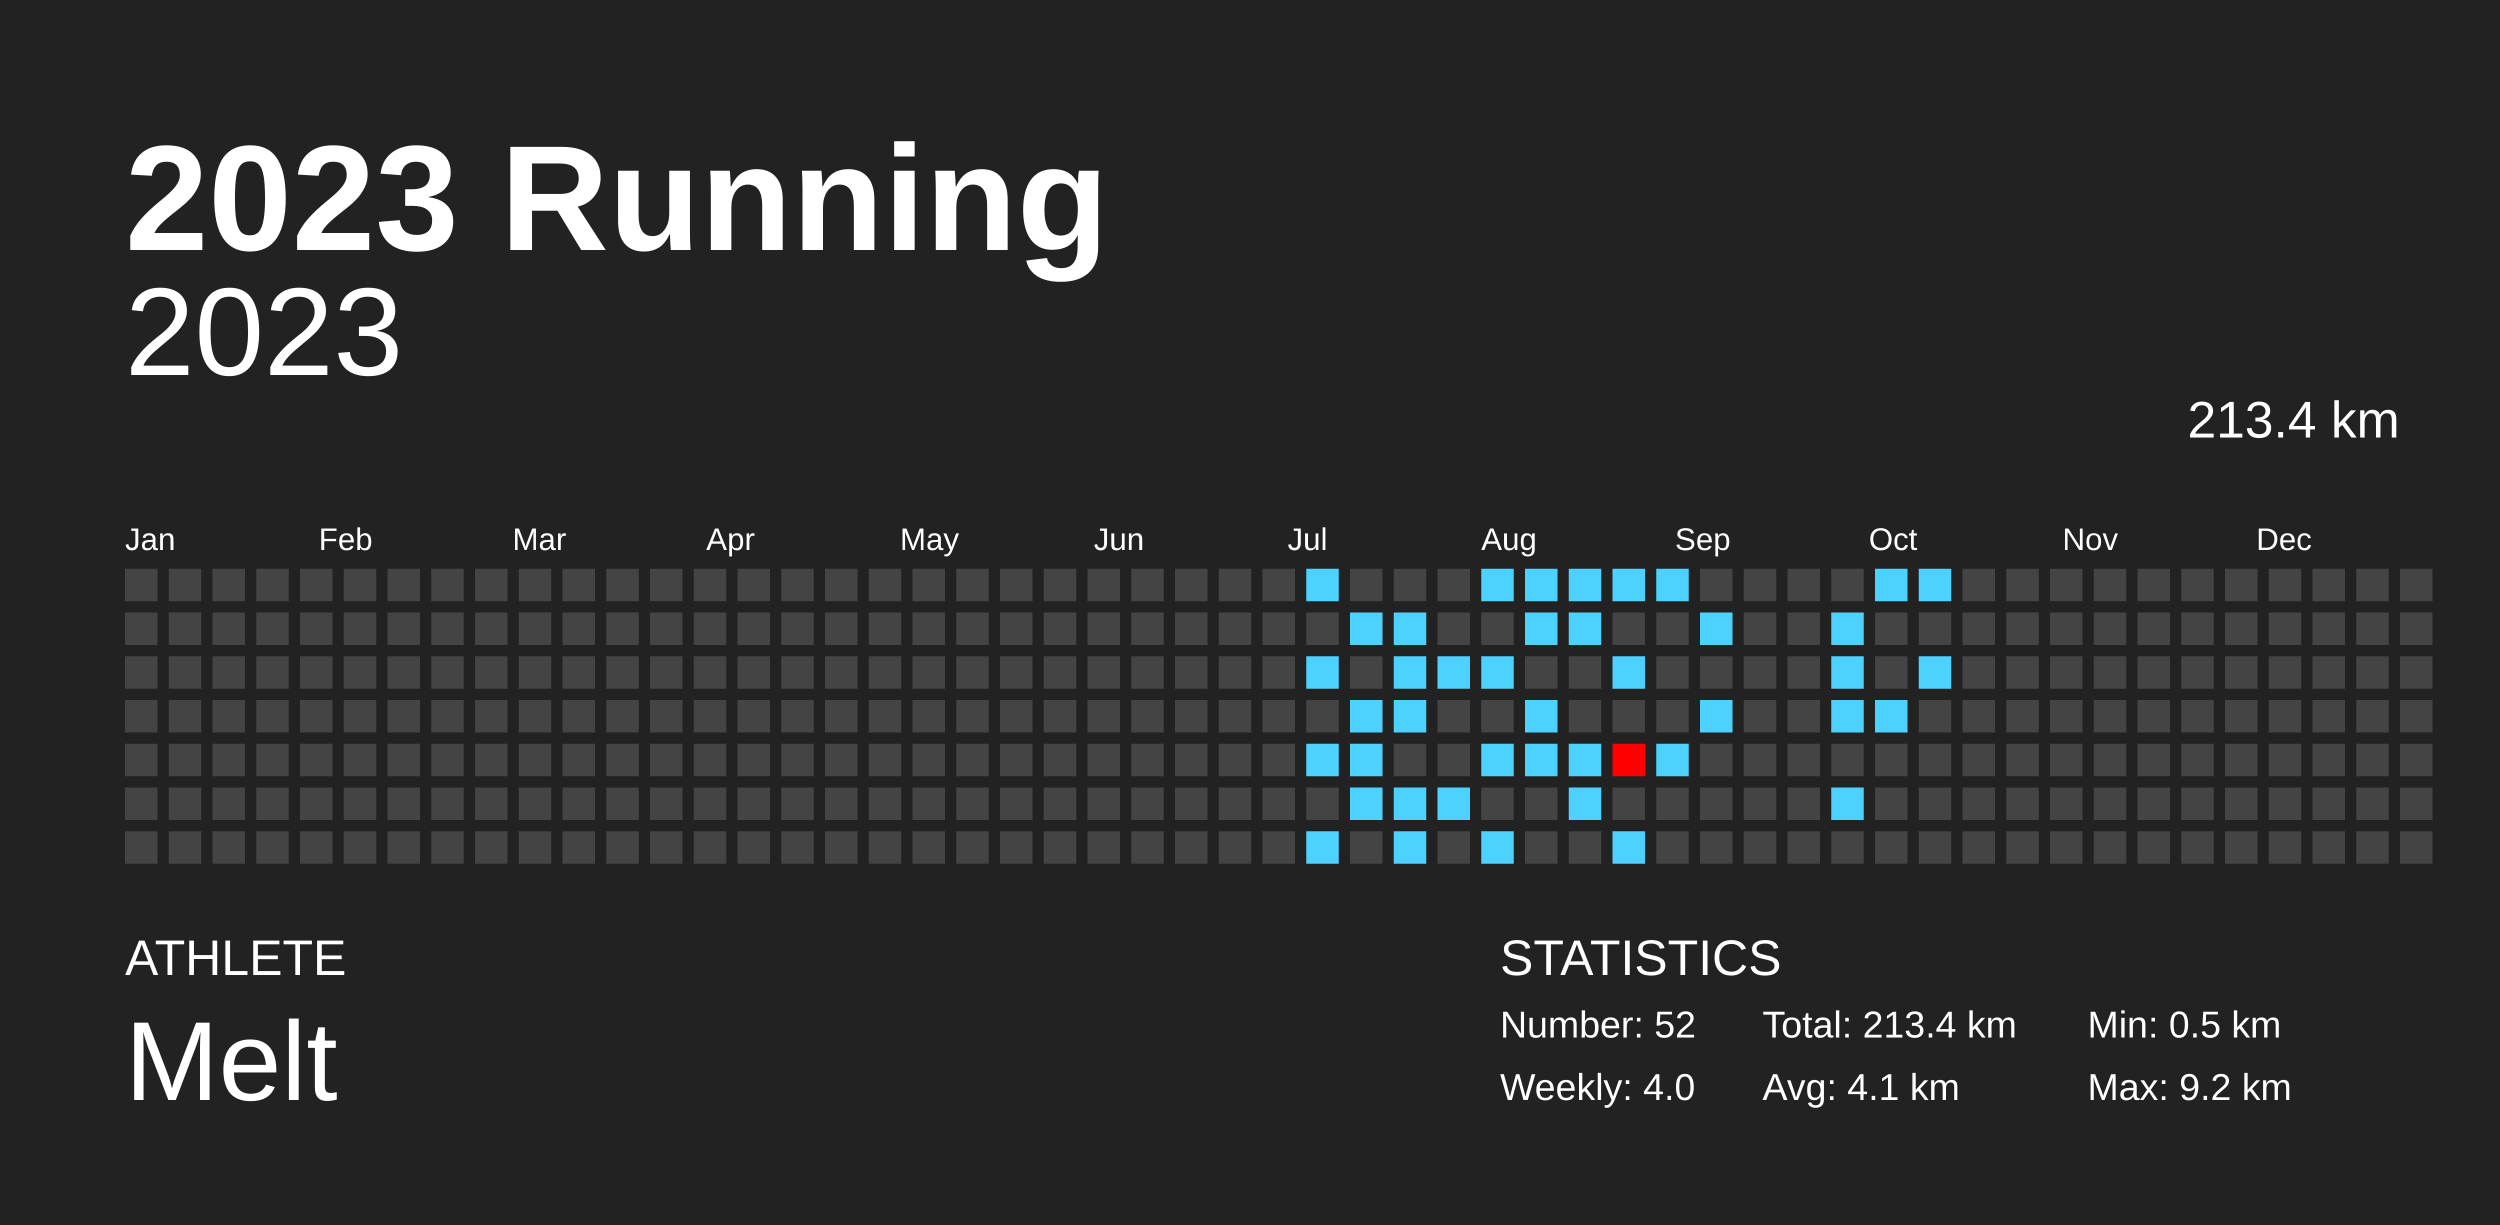
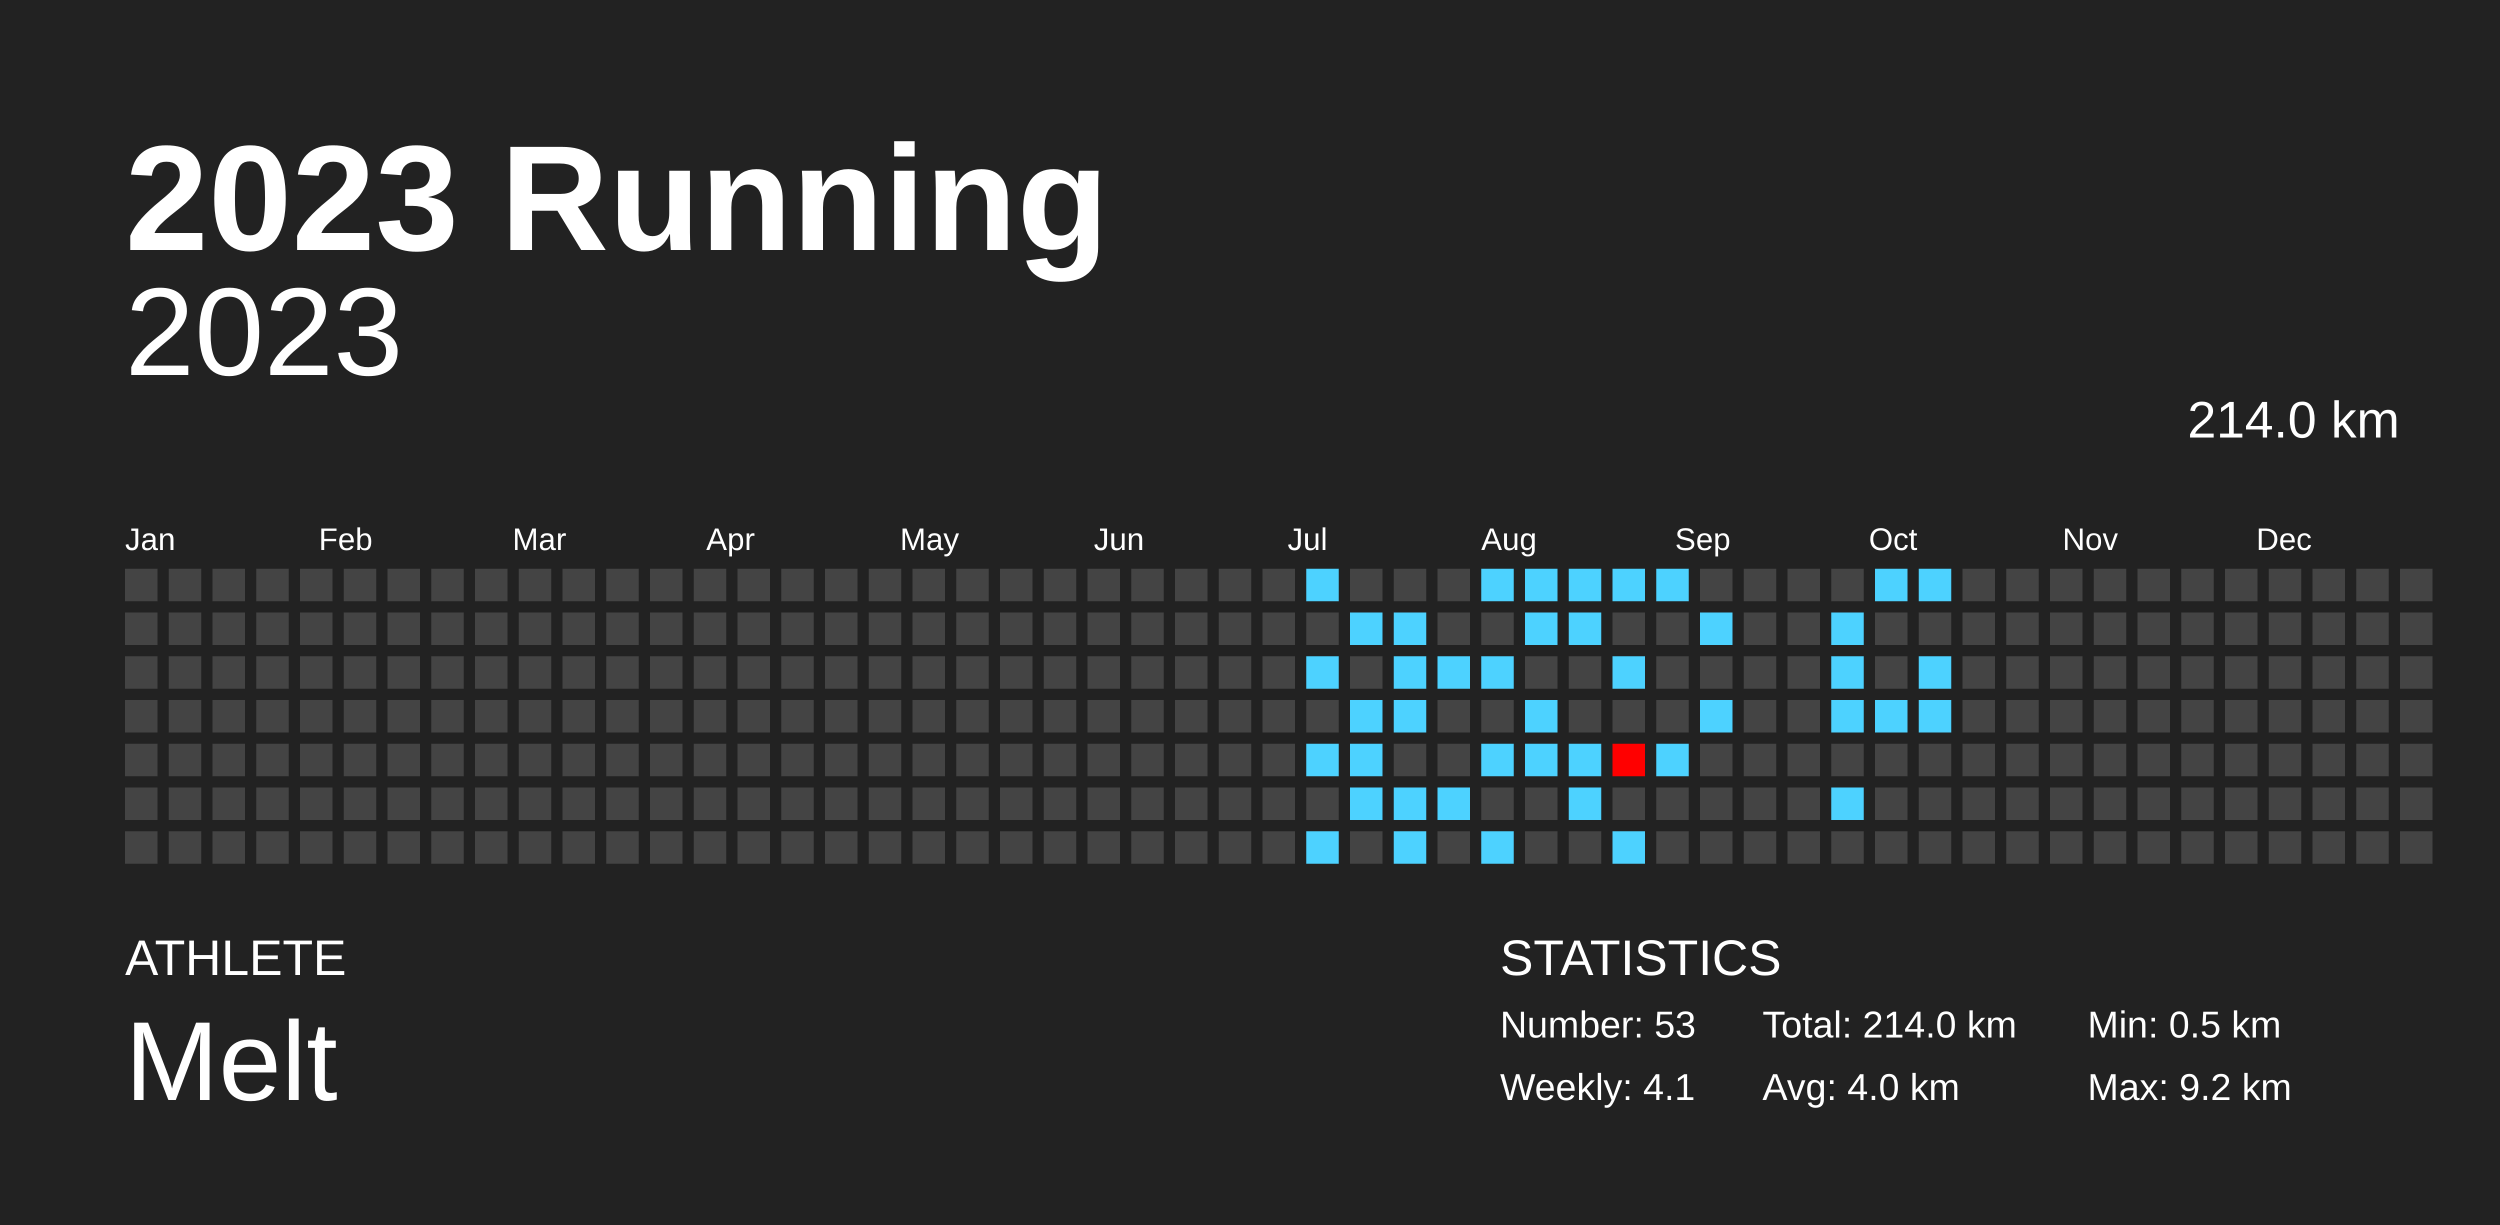
<svg xmlns="http://www.w3.org/2000/svg" baseProfile="full" height="98mm" version="1.1" viewBox="0,0,200,98" width="200mm">
  <defs />
  <rect fill="#222222" height="98" width="200" x="0" y="0" />
  <text fill="#FFFFFF" style="font-size:12px; font-family:Arial; font-weight:bold;" x="10" y="20">2023 Running</text>
  <text fill="#FFFFFF" style="font-size:4px; font-family:Arial" x="10" y="78">ATHLETE</text>
  <text fill="#FFFFFF" style="font-size:9px; font-family:Arial" x="10" y="88">Melt</text>
  <text fill="#FFFFFF" style="font-size:4px; font-family:Arial" x="120" y="78">STATISTICS</text>
-   <text fill="#FFFFFF" style="font-size:3px; font-family:Arial" x="120" y="83">Number: 52</text>
-   <text fill="#FFFFFF" style="font-size:3px; font-family:Arial" x="120" y="88">Weekly: 4.0</text>
-   <text fill="#FFFFFF" style="font-size:3px; font-family:Arial" x="141" y="83">Total: 213.4 km</text>
-   <text fill="#FFFFFF" style="font-size:3px; font-family:Arial" x="141" y="88">Avg: 4.1 km</text>
+   <text fill="#FFFFFF" style="font-size:3px; font-family:Arial" x="120" y="83">Number: 53</text>
+   <text fill="#FFFFFF" style="font-size:3px; font-family:Arial" x="120" y="88">Weekly: 4.1</text>
+   <text fill="#FFFFFF" style="font-size:3px; font-family:Arial" x="141" y="83">Total: 214.0 km</text>
+   <text fill="#FFFFFF" style="font-size:3px; font-family:Arial" x="141" y="88">Avg: 4.0 km</text>
  <text fill="#FFFFFF" style="font-size:3px; font-family:Arial" x="167" y="83">Min: 0.5 km</text>
  <text fill="#FFFFFF" style="font-size:3px; font-family:Arial" x="167" y="88">Max: 9.2 km</text>
  <text alignment-baseline="hanging" fill="#FFFFFF" style="font-size:10.0px; font-family:Arial;" x="10" y="30">2023</text>
-   <text alignment-baseline="hanging" fill="#FFFFFF" style="font-size:4.125px; font-family:Arial;" x="175" y="35">213.4 km</text>
+   <text alignment-baseline="hanging" fill="#FFFFFF" style="font-size:4.125px; font-family:Arial;" x="175" y="35">214.0 km</text>
  <text fill="#FFFFFF" style="font-size:2.5px; font-family:Arial" x="10.0" y="44">Jan</text>
  <text fill="#FFFFFF" style="font-size:2.5px; font-family:Arial" x="25.5" y="44">Feb</text>
  <text fill="#FFFFFF" style="font-size:2.5px; font-family:Arial" x="41.0" y="44">Mar</text>
  <text fill="#FFFFFF" style="font-size:2.5px; font-family:Arial" x="56.5" y="44">Apr</text>
  <text fill="#FFFFFF" style="font-size:2.5px; font-family:Arial" x="72.0" y="44">May</text>
  <text fill="#FFFFFF" style="font-size:2.5px; font-family:Arial" x="87.5" y="44">Jun</text>
  <text fill="#FFFFFF" style="font-size:2.5px; font-family:Arial" x="103.0" y="44">Jul</text>
  <text fill="#FFFFFF" style="font-size:2.5px; font-family:Arial" x="118.5" y="44">Aug</text>
  <text fill="#FFFFFF" style="font-size:2.5px; font-family:Arial" x="134.0" y="44">Sep</text>
  <text fill="#FFFFFF" style="font-size:2.5px; font-family:Arial" x="149.5" y="44">Oct</text>
  <text fill="#FFFFFF" style="font-size:2.5px; font-family:Arial" x="165.0" y="44">Nov</text>
  <text fill="#FFFFFF" style="font-size:2.5px; font-family:Arial" x="180.5" y="44">Dec</text>
  <rect fill="#444444" height="2.6" width="2.6" x="10.0" y="45.5" />
  <rect fill="#444444" height="2.6" width="2.6" x="10.0" y="49.0" />
  <rect fill="#444444" height="2.6" width="2.6" x="10.0" y="52.5" />
  <rect fill="#444444" height="2.6" width="2.6" x="10.0" y="56.0" />
  <rect fill="#444444" height="2.6" width="2.6" x="10.0" y="59.5" />
  <rect fill="#444444" height="2.6" width="2.6" x="10.0" y="63.0" />
  <rect fill="#444444" height="2.6" width="2.6" x="10.0" y="66.5" />
  <rect fill="#444444" height="2.6" width="2.6" x="13.5" y="45.5" />
  <rect fill="#444444" height="2.6" width="2.6" x="13.5" y="49.0" />
  <rect fill="#444444" height="2.6" width="2.6" x="13.5" y="52.5" />
  <rect fill="#444444" height="2.6" width="2.6" x="13.5" y="56.0" />
  <rect fill="#444444" height="2.6" width="2.6" x="13.5" y="59.5" />
  <rect fill="#444444" height="2.6" width="2.6" x="13.5" y="63.0" />
  <rect fill="#444444" height="2.6" width="2.6" x="13.5" y="66.5" />
  <rect fill="#444444" height="2.6" width="2.6" x="17.0" y="45.5" />
  <rect fill="#444444" height="2.6" width="2.6" x="17.0" y="49.0" />
  <rect fill="#444444" height="2.6" width="2.6" x="17.0" y="52.5" />
  <rect fill="#444444" height="2.6" width="2.6" x="17.0" y="56.0" />
  <rect fill="#444444" height="2.6" width="2.6" x="17.0" y="59.5" />
  <rect fill="#444444" height="2.6" width="2.6" x="17.0" y="63.0" />
  <rect fill="#444444" height="2.6" width="2.6" x="17.0" y="66.5" />
  <rect fill="#444444" height="2.6" width="2.6" x="20.5" y="45.5" />
  <rect fill="#444444" height="2.6" width="2.6" x="20.5" y="49.0" />
  <rect fill="#444444" height="2.6" width="2.6" x="20.5" y="52.5" />
  <rect fill="#444444" height="2.6" width="2.6" x="20.5" y="56.0" />
  <rect fill="#444444" height="2.6" width="2.6" x="20.5" y="59.5" />
  <rect fill="#444444" height="2.6" width="2.6" x="20.5" y="63.0" />
  <rect fill="#444444" height="2.6" width="2.6" x="20.5" y="66.5" />
  <rect fill="#444444" height="2.6" width="2.6" x="24.0" y="45.5" />
  <rect fill="#444444" height="2.6" width="2.6" x="24.0" y="49.0" />
  <rect fill="#444444" height="2.6" width="2.6" x="24.0" y="52.5" />
  <rect fill="#444444" height="2.6" width="2.6" x="24.0" y="56.0" />
  <rect fill="#444444" height="2.6" width="2.6" x="24.0" y="59.5" />
  <rect fill="#444444" height="2.6" width="2.6" x="24.0" y="63.0" />
  <rect fill="#444444" height="2.6" width="2.6" x="24.0" y="66.5" />
  <rect fill="#444444" height="2.6" width="2.6" x="27.5" y="45.5" />
  <rect fill="#444444" height="2.6" width="2.6" x="27.5" y="49.0" />
  <rect fill="#444444" height="2.6" width="2.6" x="27.5" y="52.5" />
  <rect fill="#444444" height="2.6" width="2.6" x="27.5" y="56.0" />
  <rect fill="#444444" height="2.6" width="2.6" x="27.5" y="59.5" />
  <rect fill="#444444" height="2.6" width="2.6" x="27.5" y="63.0" />
  <rect fill="#444444" height="2.6" width="2.6" x="27.5" y="66.5" />
  <rect fill="#444444" height="2.6" width="2.6" x="31.0" y="45.5" />
  <rect fill="#444444" height="2.6" width="2.6" x="31.0" y="49.0" />
  <rect fill="#444444" height="2.6" width="2.6" x="31.0" y="52.5" />
  <rect fill="#444444" height="2.6" width="2.6" x="31.0" y="56.0" />
  <rect fill="#444444" height="2.6" width="2.6" x="31.0" y="59.5" />
  <rect fill="#444444" height="2.6" width="2.6" x="31.0" y="63.0" />
  <rect fill="#444444" height="2.6" width="2.6" x="31.0" y="66.5" />
  <rect fill="#444444" height="2.6" width="2.6" x="34.5" y="45.5" />
  <rect fill="#444444" height="2.6" width="2.6" x="34.5" y="49.0" />
  <rect fill="#444444" height="2.6" width="2.6" x="34.5" y="52.5" />
  <rect fill="#444444" height="2.6" width="2.6" x="34.5" y="56.0" />
  <rect fill="#444444" height="2.6" width="2.6" x="34.5" y="59.5" />
  <rect fill="#444444" height="2.6" width="2.6" x="34.5" y="63.0" />
  <rect fill="#444444" height="2.6" width="2.6" x="34.5" y="66.5" />
  <rect fill="#444444" height="2.6" width="2.6" x="38.0" y="45.5" />
  <rect fill="#444444" height="2.6" width="2.6" x="38.0" y="49.0" />
  <rect fill="#444444" height="2.6" width="2.6" x="38.0" y="52.5" />
  <rect fill="#444444" height="2.6" width="2.6" x="38.0" y="56.0" />
  <rect fill="#444444" height="2.6" width="2.6" x="38.0" y="59.5" />
  <rect fill="#444444" height="2.6" width="2.6" x="38.0" y="63.0" />
  <rect fill="#444444" height="2.6" width="2.6" x="38.0" y="66.5" />
  <rect fill="#444444" height="2.6" width="2.6" x="41.5" y="45.5" />
  <rect fill="#444444" height="2.6" width="2.6" x="41.5" y="49.0" />
  <rect fill="#444444" height="2.6" width="2.6" x="41.5" y="52.5" />
  <rect fill="#444444" height="2.6" width="2.6" x="41.5" y="56.0" />
  <rect fill="#444444" height="2.6" width="2.6" x="41.5" y="59.5" />
  <rect fill="#444444" height="2.6" width="2.6" x="41.5" y="63.0" />
  <rect fill="#444444" height="2.6" width="2.6" x="41.5" y="66.5" />
  <rect fill="#444444" height="2.6" width="2.6" x="45.0" y="45.5" />
  <rect fill="#444444" height="2.6" width="2.6" x="45.0" y="49.0" />
  <rect fill="#444444" height="2.6" width="2.6" x="45.0" y="52.5" />
  <rect fill="#444444" height="2.6" width="2.6" x="45.0" y="56.0" />
  <rect fill="#444444" height="2.6" width="2.6" x="45.0" y="59.5" />
  <rect fill="#444444" height="2.6" width="2.6" x="45.0" y="63.0" />
  <rect fill="#444444" height="2.6" width="2.6" x="45.0" y="66.5" />
  <rect fill="#444444" height="2.6" width="2.6" x="48.5" y="45.5" />
  <rect fill="#444444" height="2.6" width="2.6" x="48.5" y="49.0" />
  <rect fill="#444444" height="2.6" width="2.6" x="48.5" y="52.5" />
  <rect fill="#444444" height="2.6" width="2.6" x="48.5" y="56.0" />
  <rect fill="#444444" height="2.6" width="2.6" x="48.5" y="59.5" />
  <rect fill="#444444" height="2.6" width="2.6" x="48.5" y="63.0" />
  <rect fill="#444444" height="2.6" width="2.6" x="48.5" y="66.5" />
  <rect fill="#444444" height="2.6" width="2.6" x="52.0" y="45.5" />
  <rect fill="#444444" height="2.6" width="2.6" x="52.0" y="49.0" />
  <rect fill="#444444" height="2.6" width="2.6" x="52.0" y="52.5" />
  <rect fill="#444444" height="2.6" width="2.6" x="52.0" y="56.0" />
  <rect fill="#444444" height="2.6" width="2.6" x="52.0" y="59.5" />
  <rect fill="#444444" height="2.6" width="2.6" x="52.0" y="63.0" />
  <rect fill="#444444" height="2.6" width="2.6" x="52.0" y="66.5" />
  <rect fill="#444444" height="2.6" width="2.6" x="55.5" y="45.5" />
  <rect fill="#444444" height="2.6" width="2.6" x="55.5" y="49.0" />
  <rect fill="#444444" height="2.6" width="2.6" x="55.5" y="52.5" />
  <rect fill="#444444" height="2.6" width="2.6" x="55.5" y="56.0" />
  <rect fill="#444444" height="2.6" width="2.6" x="55.5" y="59.5" />
  <rect fill="#444444" height="2.6" width="2.6" x="55.5" y="63.0" />
  <rect fill="#444444" height="2.6" width="2.6" x="55.5" y="66.5" />
  <rect fill="#444444" height="2.6" width="2.6" x="59.0" y="45.5" />
  <rect fill="#444444" height="2.6" width="2.6" x="59.0" y="49.0" />
  <rect fill="#444444" height="2.6" width="2.6" x="59.0" y="52.5" />
  <rect fill="#444444" height="2.6" width="2.6" x="59.0" y="56.0" />
  <rect fill="#444444" height="2.6" width="2.6" x="59.0" y="59.5" />
  <rect fill="#444444" height="2.6" width="2.6" x="59.0" y="63.0" />
  <rect fill="#444444" height="2.6" width="2.6" x="59.0" y="66.5" />
  <rect fill="#444444" height="2.6" width="2.6" x="62.5" y="45.5" />
  <rect fill="#444444" height="2.6" width="2.6" x="62.5" y="49.0" />
  <rect fill="#444444" height="2.6" width="2.6" x="62.5" y="52.5" />
  <rect fill="#444444" height="2.6" width="2.6" x="62.5" y="56.0" />
  <rect fill="#444444" height="2.6" width="2.6" x="62.5" y="59.5" />
  <rect fill="#444444" height="2.6" width="2.6" x="62.5" y="63.0" />
  <rect fill="#444444" height="2.6" width="2.6" x="62.5" y="66.5" />
  <rect fill="#444444" height="2.6" width="2.6" x="66.0" y="45.5" />
  <rect fill="#444444" height="2.6" width="2.6" x="66.0" y="49.0" />
  <rect fill="#444444" height="2.6" width="2.6" x="66.0" y="52.5" />
  <rect fill="#444444" height="2.6" width="2.6" x="66.0" y="56.0" />
  <rect fill="#444444" height="2.6" width="2.6" x="66.0" y="59.5" />
  <rect fill="#444444" height="2.6" width="2.6" x="66.0" y="63.0" />
  <rect fill="#444444" height="2.6" width="2.6" x="66.0" y="66.5" />
  <rect fill="#444444" height="2.6" width="2.6" x="69.5" y="45.5" />
  <rect fill="#444444" height="2.6" width="2.6" x="69.5" y="49.0" />
  <rect fill="#444444" height="2.6" width="2.6" x="69.5" y="52.5" />
  <rect fill="#444444" height="2.6" width="2.6" x="69.5" y="56.0" />
  <rect fill="#444444" height="2.6" width="2.6" x="69.5" y="59.5" />
  <rect fill="#444444" height="2.6" width="2.6" x="69.5" y="63.0" />
  <rect fill="#444444" height="2.6" width="2.6" x="69.5" y="66.5" />
  <rect fill="#444444" height="2.6" width="2.6" x="73.0" y="45.5" />
  <rect fill="#444444" height="2.6" width="2.6" x="73.0" y="49.0" />
  <rect fill="#444444" height="2.6" width="2.6" x="73.0" y="52.5" />
  <rect fill="#444444" height="2.6" width="2.6" x="73.0" y="56.0" />
  <rect fill="#444444" height="2.6" width="2.6" x="73.0" y="59.5" />
  <rect fill="#444444" height="2.6" width="2.6" x="73.0" y="63.0" />
  <rect fill="#444444" height="2.6" width="2.6" x="73.0" y="66.5" />
  <rect fill="#444444" height="2.6" width="2.6" x="76.5" y="45.5" />
  <rect fill="#444444" height="2.6" width="2.6" x="76.5" y="49.0" />
  <rect fill="#444444" height="2.6" width="2.6" x="76.5" y="52.5" />
  <rect fill="#444444" height="2.6" width="2.6" x="76.5" y="56.0" />
  <rect fill="#444444" height="2.6" width="2.6" x="76.5" y="59.5" />
  <rect fill="#444444" height="2.6" width="2.6" x="76.5" y="63.0" />
  <rect fill="#444444" height="2.6" width="2.6" x="76.5" y="66.5" />
  <rect fill="#444444" height="2.6" width="2.6" x="80.0" y="45.5" />
  <rect fill="#444444" height="2.6" width="2.6" x="80.0" y="49.0" />
  <rect fill="#444444" height="2.6" width="2.6" x="80.0" y="52.5" />
  <rect fill="#444444" height="2.6" width="2.6" x="80.0" y="56.0" />
  <rect fill="#444444" height="2.6" width="2.6" x="80.0" y="59.5" />
  <rect fill="#444444" height="2.6" width="2.6" x="80.0" y="63.0" />
  <rect fill="#444444" height="2.6" width="2.6" x="80.0" y="66.5" />
  <rect fill="#444444" height="2.6" width="2.6" x="83.5" y="45.5" />
  <rect fill="#444444" height="2.6" width="2.6" x="83.5" y="49.0" />
  <rect fill="#444444" height="2.6" width="2.6" x="83.5" y="52.5" />
  <rect fill="#444444" height="2.6" width="2.6" x="83.5" y="56.0" />
  <rect fill="#444444" height="2.6" width="2.6" x="83.5" y="59.5" />
  <rect fill="#444444" height="2.6" width="2.6" x="83.5" y="63.0" />
  <rect fill="#444444" height="2.6" width="2.6" x="83.5" y="66.5" />
  <rect fill="#444444" height="2.6" width="2.6" x="87.0" y="45.5" />
  <rect fill="#444444" height="2.6" width="2.6" x="87.0" y="49.0" />
  <rect fill="#444444" height="2.6" width="2.6" x="87.0" y="52.5" />
  <rect fill="#444444" height="2.6" width="2.6" x="87.0" y="56.0" />
  <rect fill="#444444" height="2.6" width="2.6" x="87.0" y="59.5" />
  <rect fill="#444444" height="2.6" width="2.6" x="87.0" y="63.0" />
  <rect fill="#444444" height="2.6" width="2.6" x="87.0" y="66.5" />
  <rect fill="#444444" height="2.6" width="2.6" x="90.5" y="45.5" />
  <rect fill="#444444" height="2.6" width="2.6" x="90.5" y="49.0" />
  <rect fill="#444444" height="2.6" width="2.6" x="90.5" y="52.5" />
  <rect fill="#444444" height="2.6" width="2.6" x="90.5" y="56.0" />
  <rect fill="#444444" height="2.6" width="2.6" x="90.5" y="59.5" />
  <rect fill="#444444" height="2.6" width="2.6" x="90.5" y="63.0" />
  <rect fill="#444444" height="2.6" width="2.6" x="90.5" y="66.5" />
  <rect fill="#444444" height="2.6" width="2.6" x="94.0" y="45.5" />
  <rect fill="#444444" height="2.6" width="2.6" x="94.0" y="49.0" />
  <rect fill="#444444" height="2.6" width="2.6" x="94.0" y="52.5" />
  <rect fill="#444444" height="2.6" width="2.6" x="94.0" y="56.0" />
  <rect fill="#444444" height="2.6" width="2.6" x="94.0" y="59.5" />
  <rect fill="#444444" height="2.6" width="2.6" x="94.0" y="63.0" />
  <rect fill="#444444" height="2.6" width="2.6" x="94.0" y="66.5" />
  <rect fill="#444444" height="2.6" width="2.6" x="97.5" y="45.5" />
  <rect fill="#444444" height="2.6" width="2.6" x="97.5" y="49.0" />
  <rect fill="#444444" height="2.6" width="2.6" x="97.5" y="52.5" />
  <rect fill="#444444" height="2.6" width="2.6" x="97.5" y="56.0" />
  <rect fill="#444444" height="2.6" width="2.6" x="97.5" y="59.5" />
  <rect fill="#444444" height="2.6" width="2.6" x="97.5" y="63.0" />
  <rect fill="#444444" height="2.6" width="2.6" x="97.5" y="66.5" />
  <rect fill="#444444" height="2.6" width="2.6" x="101.0" y="45.5" />
  <rect fill="#444444" height="2.6" width="2.6" x="101.0" y="49.0" />
  <rect fill="#444444" height="2.6" width="2.6" x="101.0" y="52.5" />
  <rect fill="#444444" height="2.6" width="2.6" x="101.0" y="56.0" />
  <rect fill="#444444" height="2.6" width="2.6" x="101.0" y="59.5" />
  <rect fill="#444444" height="2.6" width="2.6" x="101.0" y="63.0" />
  <rect fill="#444444" height="2.6" width="2.6" x="101.0" y="66.5" />
  <rect fill="#4dd2ff" height="2.6" width="2.6" x="104.5" y="45.5" />
  <rect fill="#444444" height="2.6" width="2.6" x="104.5" y="49.0" />
  <rect fill="#4dd2ff" height="2.6" width="2.6" x="104.5" y="52.5" />
  <rect fill="#444444" height="2.6" width="2.6" x="104.5" y="56.0" />
  <rect fill="#4dd2ff" height="2.6" width="2.6" x="104.5" y="59.5" />
  <rect fill="#444444" height="2.6" width="2.6" x="104.5" y="63.0" />
  <rect fill="#4dd2ff" height="2.6" width="2.6" x="104.5" y="66.5" />
  <rect fill="#444444" height="2.6" width="2.6" x="108.0" y="45.5" />
  <rect fill="#4dd2ff" height="2.6" width="2.6" x="108.0" y="49.0" />
  <rect fill="#444444" height="2.6" width="2.6" x="108.0" y="52.5" />
  <rect fill="#4dd2ff" height="2.6" width="2.6" x="108.0" y="56.0" />
  <rect fill="#4dd2ff" height="2.6" width="2.6" x="108.0" y="59.5" />
  <rect fill="#4dd2ff" height="2.6" width="2.6" x="108.0" y="63.0" />
  <rect fill="#444444" height="2.6" width="2.6" x="108.0" y="66.5" />
  <rect fill="#444444" height="2.6" width="2.6" x="111.5" y="45.5" />
  <rect fill="#4dd2ff" height="2.6" width="2.6" x="111.5" y="49.0" />
  <rect fill="#4dd2ff" height="2.6" width="2.6" x="111.5" y="52.5" />
  <rect fill="#4dd2ff" height="2.6" width="2.6" x="111.5" y="56.0" />
  <rect fill="#444444" height="2.6" width="2.6" x="111.5" y="59.5" />
  <rect fill="#4dd2ff" height="2.6" width="2.6" x="111.5" y="63.0" />
  <rect fill="#4dd2ff" height="2.6" width="2.6" x="111.5" y="66.5" />
  <rect fill="#444444" height="2.6" width="2.6" x="115.0" y="45.5" />
  <rect fill="#444444" height="2.6" width="2.6" x="115.0" y="49.0" />
  <rect fill="#4dd2ff" height="2.6" width="2.6" x="115.0" y="52.5" />
  <rect fill="#444444" height="2.6" width="2.6" x="115.0" y="56.0" />
  <rect fill="#444444" height="2.6" width="2.6" x="115.0" y="59.5" />
  <rect fill="#4dd2ff" height="2.6" width="2.6" x="115.0" y="63.0" />
  <rect fill="#444444" height="2.6" width="2.6" x="115.0" y="66.5" />
  <rect fill="#4dd2ff" height="2.6" width="2.6" x="118.5" y="45.5" />
  <rect fill="#444444" height="2.6" width="2.6" x="118.5" y="49.0" />
  <rect fill="#4dd2ff" height="2.6" width="2.6" x="118.5" y="52.5" />
  <rect fill="#444444" height="2.6" width="2.6" x="118.5" y="56.0" />
  <rect fill="#4dd2ff" height="2.6" width="2.6" x="118.5" y="59.5" />
  <rect fill="#444444" height="2.6" width="2.6" x="118.5" y="63.0" />
  <rect fill="#4dd2ff" height="2.6" width="2.6" x="118.5" y="66.5" />
  <rect fill="#4dd2ff" height="2.6" width="2.6" x="122.0" y="45.5" />
  <rect fill="#4dd2ff" height="2.6" width="2.6" x="122.0" y="49.0" />
  <rect fill="#444444" height="2.6" width="2.6" x="122.0" y="52.5" />
  <rect fill="#4dd2ff" height="2.6" width="2.6" x="122.0" y="56.0" />
  <rect fill="#4dd2ff" height="2.6" width="2.6" x="122.0" y="59.5" />
  <rect fill="#444444" height="2.6" width="2.6" x="122.0" y="63.0" />
  <rect fill="#444444" height="2.6" width="2.6" x="122.0" y="66.5" />
  <rect fill="#4dd2ff" height="2.6" width="2.6" x="125.5" y="45.5" />
  <rect fill="#4dd2ff" height="2.6" width="2.6" x="125.5" y="49.0" />
  <rect fill="#444444" height="2.6" width="2.6" x="125.5" y="52.5" />
  <rect fill="#444444" height="2.6" width="2.6" x="125.5" y="56.0" />
  <rect fill="#4dd2ff" height="2.6" width="2.6" x="125.5" y="59.5" />
  <rect fill="#4dd2ff" height="2.6" width="2.6" x="125.5" y="63.0" />
  <rect fill="#444444" height="2.6" width="2.6" x="125.5" y="66.5" />
  <rect fill="#4dd2ff" height="2.6" width="2.6" x="129.0" y="45.5" />
  <rect fill="#444444" height="2.6" width="2.6" x="129.0" y="49.0" />
  <rect fill="#4dd2ff" height="2.6" width="2.6" x="129.0" y="52.5" />
  <rect fill="#444444" height="2.6" width="2.6" x="129.0" y="56.0" />
  <rect fill="#ff0000" height="2.6" width="2.6" x="129.0" y="59.5" />
  <rect fill="#444444" height="2.6" width="2.6" x="129.0" y="63.0" />
  <rect fill="#4dd2ff" height="2.6" width="2.6" x="129.0" y="66.5" />
  <rect fill="#4dd2ff" height="2.6" width="2.6" x="132.5" y="45.5" />
  <rect fill="#444444" height="2.6" width="2.6" x="132.5" y="49.0" />
  <rect fill="#444444" height="2.6" width="2.6" x="132.5" y="52.5" />
  <rect fill="#444444" height="2.6" width="2.6" x="132.5" y="56.0" />
  <rect fill="#4dd2ff" height="2.6" width="2.6" x="132.5" y="59.5" />
  <rect fill="#444444" height="2.6" width="2.6" x="132.5" y="63.0" />
  <rect fill="#444444" height="2.6" width="2.6" x="132.5" y="66.5" />
  <rect fill="#444444" height="2.6" width="2.6" x="136.0" y="45.5" />
  <rect fill="#4dd2ff" height="2.6" width="2.6" x="136.0" y="49.0" />
  <rect fill="#444444" height="2.6" width="2.6" x="136.0" y="52.5" />
  <rect fill="#4dd2ff" height="2.6" width="2.6" x="136.0" y="56.0" />
  <rect fill="#444444" height="2.6" width="2.6" x="136.0" y="59.5" />
  <rect fill="#444444" height="2.6" width="2.6" x="136.0" y="63.0" />
  <rect fill="#444444" height="2.6" width="2.6" x="136.0" y="66.5" />
  <rect fill="#444444" height="2.6" width="2.6" x="139.5" y="45.5" />
  <rect fill="#444444" height="2.6" width="2.6" x="139.5" y="49.0" />
  <rect fill="#444444" height="2.6" width="2.6" x="139.5" y="52.5" />
  <rect fill="#444444" height="2.6" width="2.6" x="139.5" y="56.0" />
  <rect fill="#444444" height="2.6" width="2.6" x="139.5" y="59.5" />
  <rect fill="#444444" height="2.6" width="2.6" x="139.5" y="63.0" />
  <rect fill="#444444" height="2.6" width="2.6" x="139.5" y="66.5" />
  <rect fill="#444444" height="2.6" width="2.6" x="143.0" y="45.5" />
  <rect fill="#444444" height="2.6" width="2.6" x="143.0" y="49.0" />
  <rect fill="#444444" height="2.6" width="2.6" x="143.0" y="52.5" />
  <rect fill="#444444" height="2.6" width="2.6" x="143.0" y="56.0" />
  <rect fill="#444444" height="2.6" width="2.6" x="143.0" y="59.5" />
  <rect fill="#444444" height="2.6" width="2.6" x="143.0" y="63.0" />
  <rect fill="#444444" height="2.6" width="2.6" x="143.0" y="66.5" />
  <rect fill="#444444" height="2.6" width="2.6" x="146.5" y="45.5" />
  <rect fill="#4dd2ff" height="2.6" width="2.6" x="146.5" y="49.0" />
  <rect fill="#4dd2ff" height="2.6" width="2.6" x="146.5" y="52.5" />
  <rect fill="#4dd2ff" height="2.6" width="2.6" x="146.5" y="56.0" />
  <rect fill="#444444" height="2.6" width="2.6" x="146.5" y="59.5" />
  <rect fill="#4dd2ff" height="2.6" width="2.6" x="146.5" y="63.0" />
  <rect fill="#444444" height="2.6" width="2.6" x="146.5" y="66.5" />
  <rect fill="#4dd2ff" height="2.6" width="2.6" x="150.0" y="45.5" />
  <rect fill="#444444" height="2.6" width="2.6" x="150.0" y="49.0" />
  <rect fill="#444444" height="2.6" width="2.6" x="150.0" y="52.5" />
  <rect fill="#4dd2ff" height="2.6" width="2.6" x="150.0" y="56.0" />
  <rect fill="#444444" height="2.6" width="2.6" x="150.0" y="59.5" />
  <rect fill="#444444" height="2.6" width="2.6" x="150.0" y="63.0" />
  <rect fill="#444444" height="2.6" width="2.6" x="150.0" y="66.5" />
  <rect fill="#4dd2ff" height="2.6" width="2.6" x="153.5" y="45.5" />
  <rect fill="#444444" height="2.6" width="2.6" x="153.5" y="49.0" />
  <rect fill="#4dd2ff" height="2.6" width="2.6" x="153.5" y="52.5" />
-   <rect fill="#444444" height="2.6" width="2.6" x="153.5" y="56.0" />
+   <rect fill="#4dd2ff" height="2.6" width="2.6" x="153.5" y="56.0" />
  <rect fill="#444444" height="2.6" width="2.6" x="153.5" y="59.5" />
  <rect fill="#444444" height="2.6" width="2.6" x="153.5" y="63.0" />
  <rect fill="#444444" height="2.6" width="2.6" x="153.5" y="66.5" />
  <rect fill="#444444" height="2.6" width="2.6" x="157.0" y="45.5" />
  <rect fill="#444444" height="2.6" width="2.6" x="157.0" y="49.0" />
  <rect fill="#444444" height="2.6" width="2.6" x="157.0" y="52.5" />
  <rect fill="#444444" height="2.6" width="2.6" x="157.0" y="56.0" />
  <rect fill="#444444" height="2.6" width="2.6" x="157.0" y="59.5" />
  <rect fill="#444444" height="2.6" width="2.6" x="157.0" y="63.0" />
  <rect fill="#444444" height="2.6" width="2.6" x="157.0" y="66.5" />
  <rect fill="#444444" height="2.6" width="2.6" x="160.5" y="45.5" />
  <rect fill="#444444" height="2.6" width="2.6" x="160.5" y="49.0" />
  <rect fill="#444444" height="2.6" width="2.6" x="160.5" y="52.5" />
  <rect fill="#444444" height="2.6" width="2.6" x="160.5" y="56.0" />
  <rect fill="#444444" height="2.6" width="2.6" x="160.5" y="59.5" />
  <rect fill="#444444" height="2.6" width="2.6" x="160.5" y="63.0" />
  <rect fill="#444444" height="2.6" width="2.6" x="160.5" y="66.5" />
  <rect fill="#444444" height="2.6" width="2.6" x="164.0" y="45.5" />
  <rect fill="#444444" height="2.6" width="2.6" x="164.0" y="49.0" />
  <rect fill="#444444" height="2.6" width="2.6" x="164.0" y="52.5" />
  <rect fill="#444444" height="2.6" width="2.6" x="164.0" y="56.0" />
  <rect fill="#444444" height="2.6" width="2.6" x="164.0" y="59.5" />
  <rect fill="#444444" height="2.6" width="2.6" x="164.0" y="63.0" />
  <rect fill="#444444" height="2.6" width="2.6" x="164.0" y="66.5" />
  <rect fill="#444444" height="2.6" width="2.6" x="167.5" y="45.5" />
  <rect fill="#444444" height="2.6" width="2.6" x="167.5" y="49.0" />
  <rect fill="#444444" height="2.6" width="2.6" x="167.5" y="52.5" />
  <rect fill="#444444" height="2.6" width="2.6" x="167.5" y="56.0" />
  <rect fill="#444444" height="2.6" width="2.6" x="167.5" y="59.5" />
  <rect fill="#444444" height="2.6" width="2.6" x="167.5" y="63.0" />
  <rect fill="#444444" height="2.6" width="2.6" x="167.5" y="66.5" />
  <rect fill="#444444" height="2.6" width="2.6" x="171.0" y="45.5" />
  <rect fill="#444444" height="2.6" width="2.6" x="171.0" y="49.0" />
  <rect fill="#444444" height="2.6" width="2.6" x="171.0" y="52.5" />
  <rect fill="#444444" height="2.6" width="2.6" x="171.0" y="56.0" />
  <rect fill="#444444" height="2.6" width="2.6" x="171.0" y="59.5" />
  <rect fill="#444444" height="2.6" width="2.6" x="171.0" y="63.0" />
  <rect fill="#444444" height="2.6" width="2.6" x="171.0" y="66.5" />
  <rect fill="#444444" height="2.6" width="2.6" x="174.5" y="45.5" />
  <rect fill="#444444" height="2.6" width="2.6" x="174.5" y="49.0" />
  <rect fill="#444444" height="2.6" width="2.6" x="174.5" y="52.5" />
  <rect fill="#444444" height="2.6" width="2.6" x="174.5" y="56.0" />
  <rect fill="#444444" height="2.6" width="2.6" x="174.5" y="59.5" />
  <rect fill="#444444" height="2.6" width="2.6" x="174.5" y="63.0" />
  <rect fill="#444444" height="2.6" width="2.6" x="174.5" y="66.5" />
  <rect fill="#444444" height="2.6" width="2.6" x="178.0" y="45.5" />
  <rect fill="#444444" height="2.6" width="2.6" x="178.0" y="49.0" />
  <rect fill="#444444" height="2.6" width="2.6" x="178.0" y="52.5" />
  <rect fill="#444444" height="2.6" width="2.6" x="178.0" y="56.0" />
  <rect fill="#444444" height="2.6" width="2.6" x="178.0" y="59.5" />
  <rect fill="#444444" height="2.6" width="2.6" x="178.0" y="63.0" />
  <rect fill="#444444" height="2.6" width="2.6" x="178.0" y="66.5" />
  <rect fill="#444444" height="2.6" width="2.6" x="181.5" y="45.5" />
  <rect fill="#444444" height="2.6" width="2.6" x="181.5" y="49.0" />
  <rect fill="#444444" height="2.6" width="2.6" x="181.5" y="52.5" />
  <rect fill="#444444" height="2.6" width="2.6" x="181.5" y="56.0" />
  <rect fill="#444444" height="2.6" width="2.6" x="181.5" y="59.5" />
  <rect fill="#444444" height="2.6" width="2.6" x="181.5" y="63.0" />
  <rect fill="#444444" height="2.6" width="2.6" x="181.5" y="66.5" />
  <rect fill="#444444" height="2.6" width="2.6" x="185.0" y="45.5" />
  <rect fill="#444444" height="2.6" width="2.6" x="185.0" y="49.0" />
  <rect fill="#444444" height="2.6" width="2.6" x="185.0" y="52.5" />
  <rect fill="#444444" height="2.6" width="2.6" x="185.0" y="56.0" />
  <rect fill="#444444" height="2.6" width="2.6" x="185.0" y="59.5" />
  <rect fill="#444444" height="2.6" width="2.6" x="185.0" y="63.0" />
  <rect fill="#444444" height="2.6" width="2.6" x="185.0" y="66.5" />
  <rect fill="#444444" height="2.6" width="2.6" x="188.5" y="45.5" />
  <rect fill="#444444" height="2.6" width="2.6" x="188.5" y="49.0" />
  <rect fill="#444444" height="2.6" width="2.6" x="188.5" y="52.5" />
  <rect fill="#444444" height="2.6" width="2.6" x="188.5" y="56.0" />
  <rect fill="#444444" height="2.6" width="2.6" x="188.5" y="59.5" />
  <rect fill="#444444" height="2.6" width="2.6" x="188.5" y="63.0" />
  <rect fill="#444444" height="2.6" width="2.6" x="188.5" y="66.5" />
  <rect fill="#444444" height="2.6" width="2.6" x="192.0" y="45.5" />
  <rect fill="#444444" height="2.6" width="2.6" x="192.0" y="49.0" />
  <rect fill="#444444" height="2.6" width="2.6" x="192.0" y="52.5" />
  <rect fill="#444444" height="2.6" width="2.6" x="192.0" y="56.0" />
  <rect fill="#444444" height="2.6" width="2.6" x="192.0" y="59.5" />
  <rect fill="#444444" height="2.6" width="2.6" x="192.0" y="63.0" />
  <rect fill="#444444" height="2.6" width="2.6" x="192.0" y="66.5" />
</svg>
